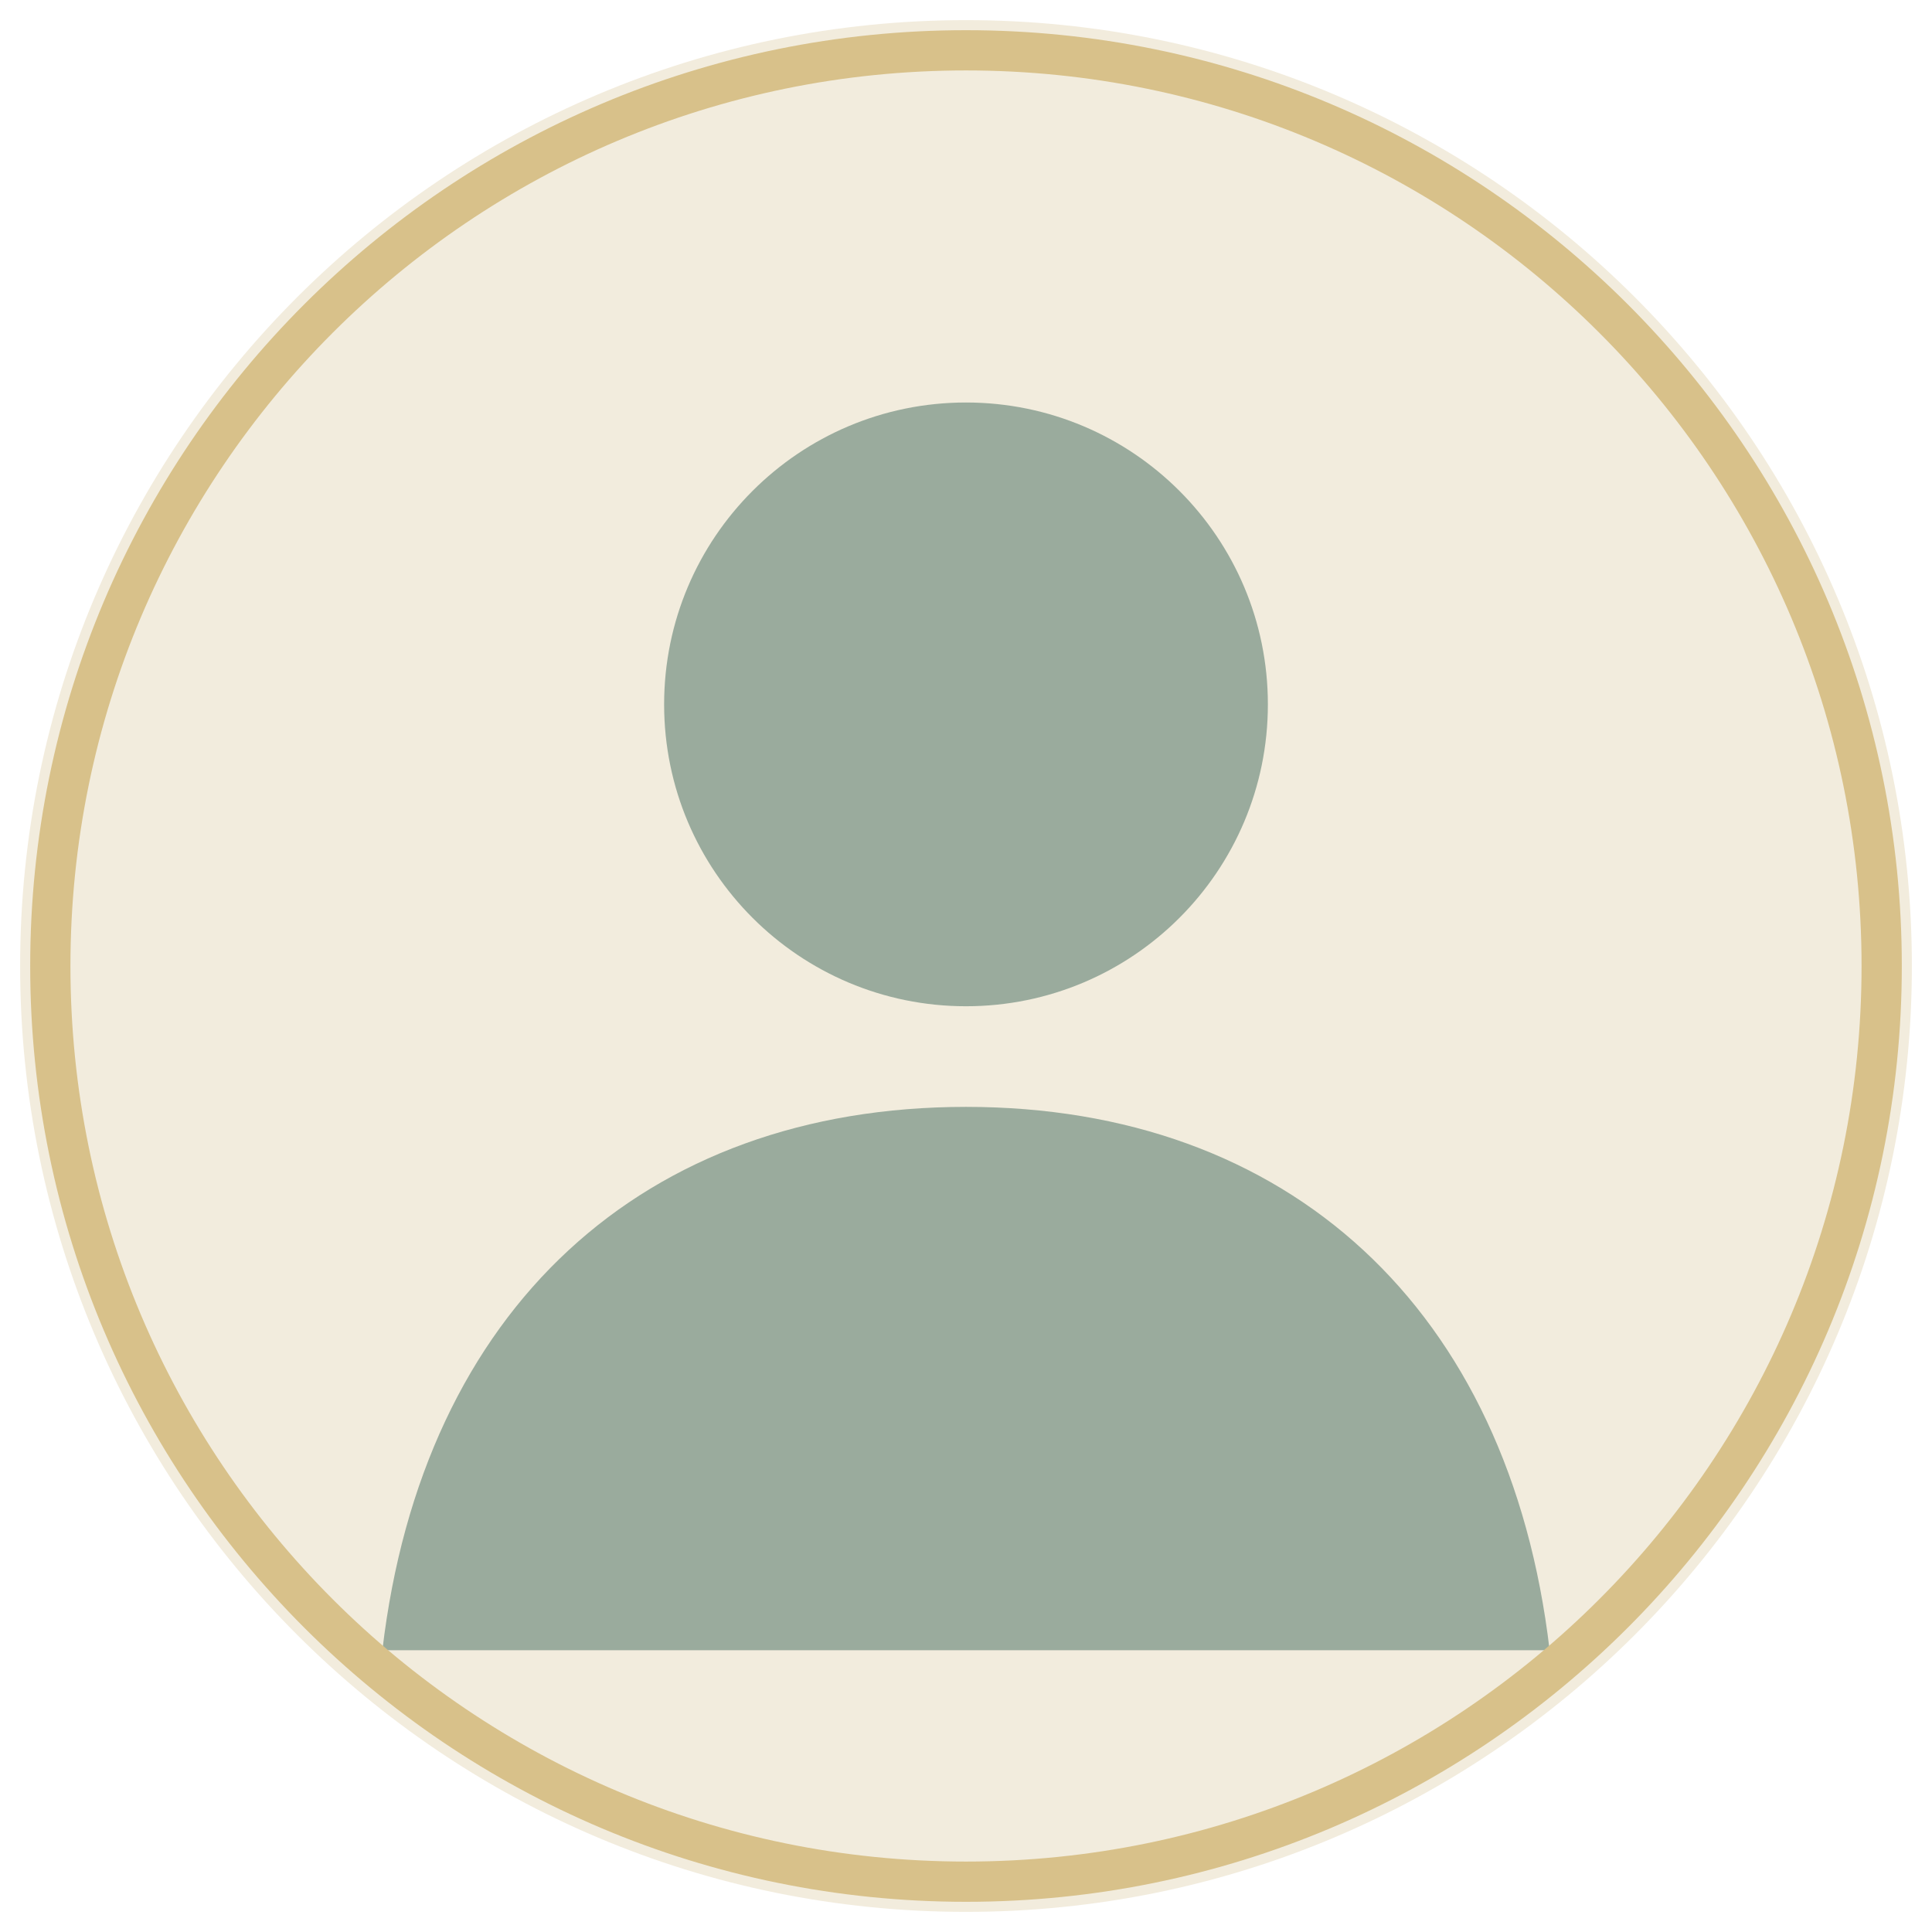
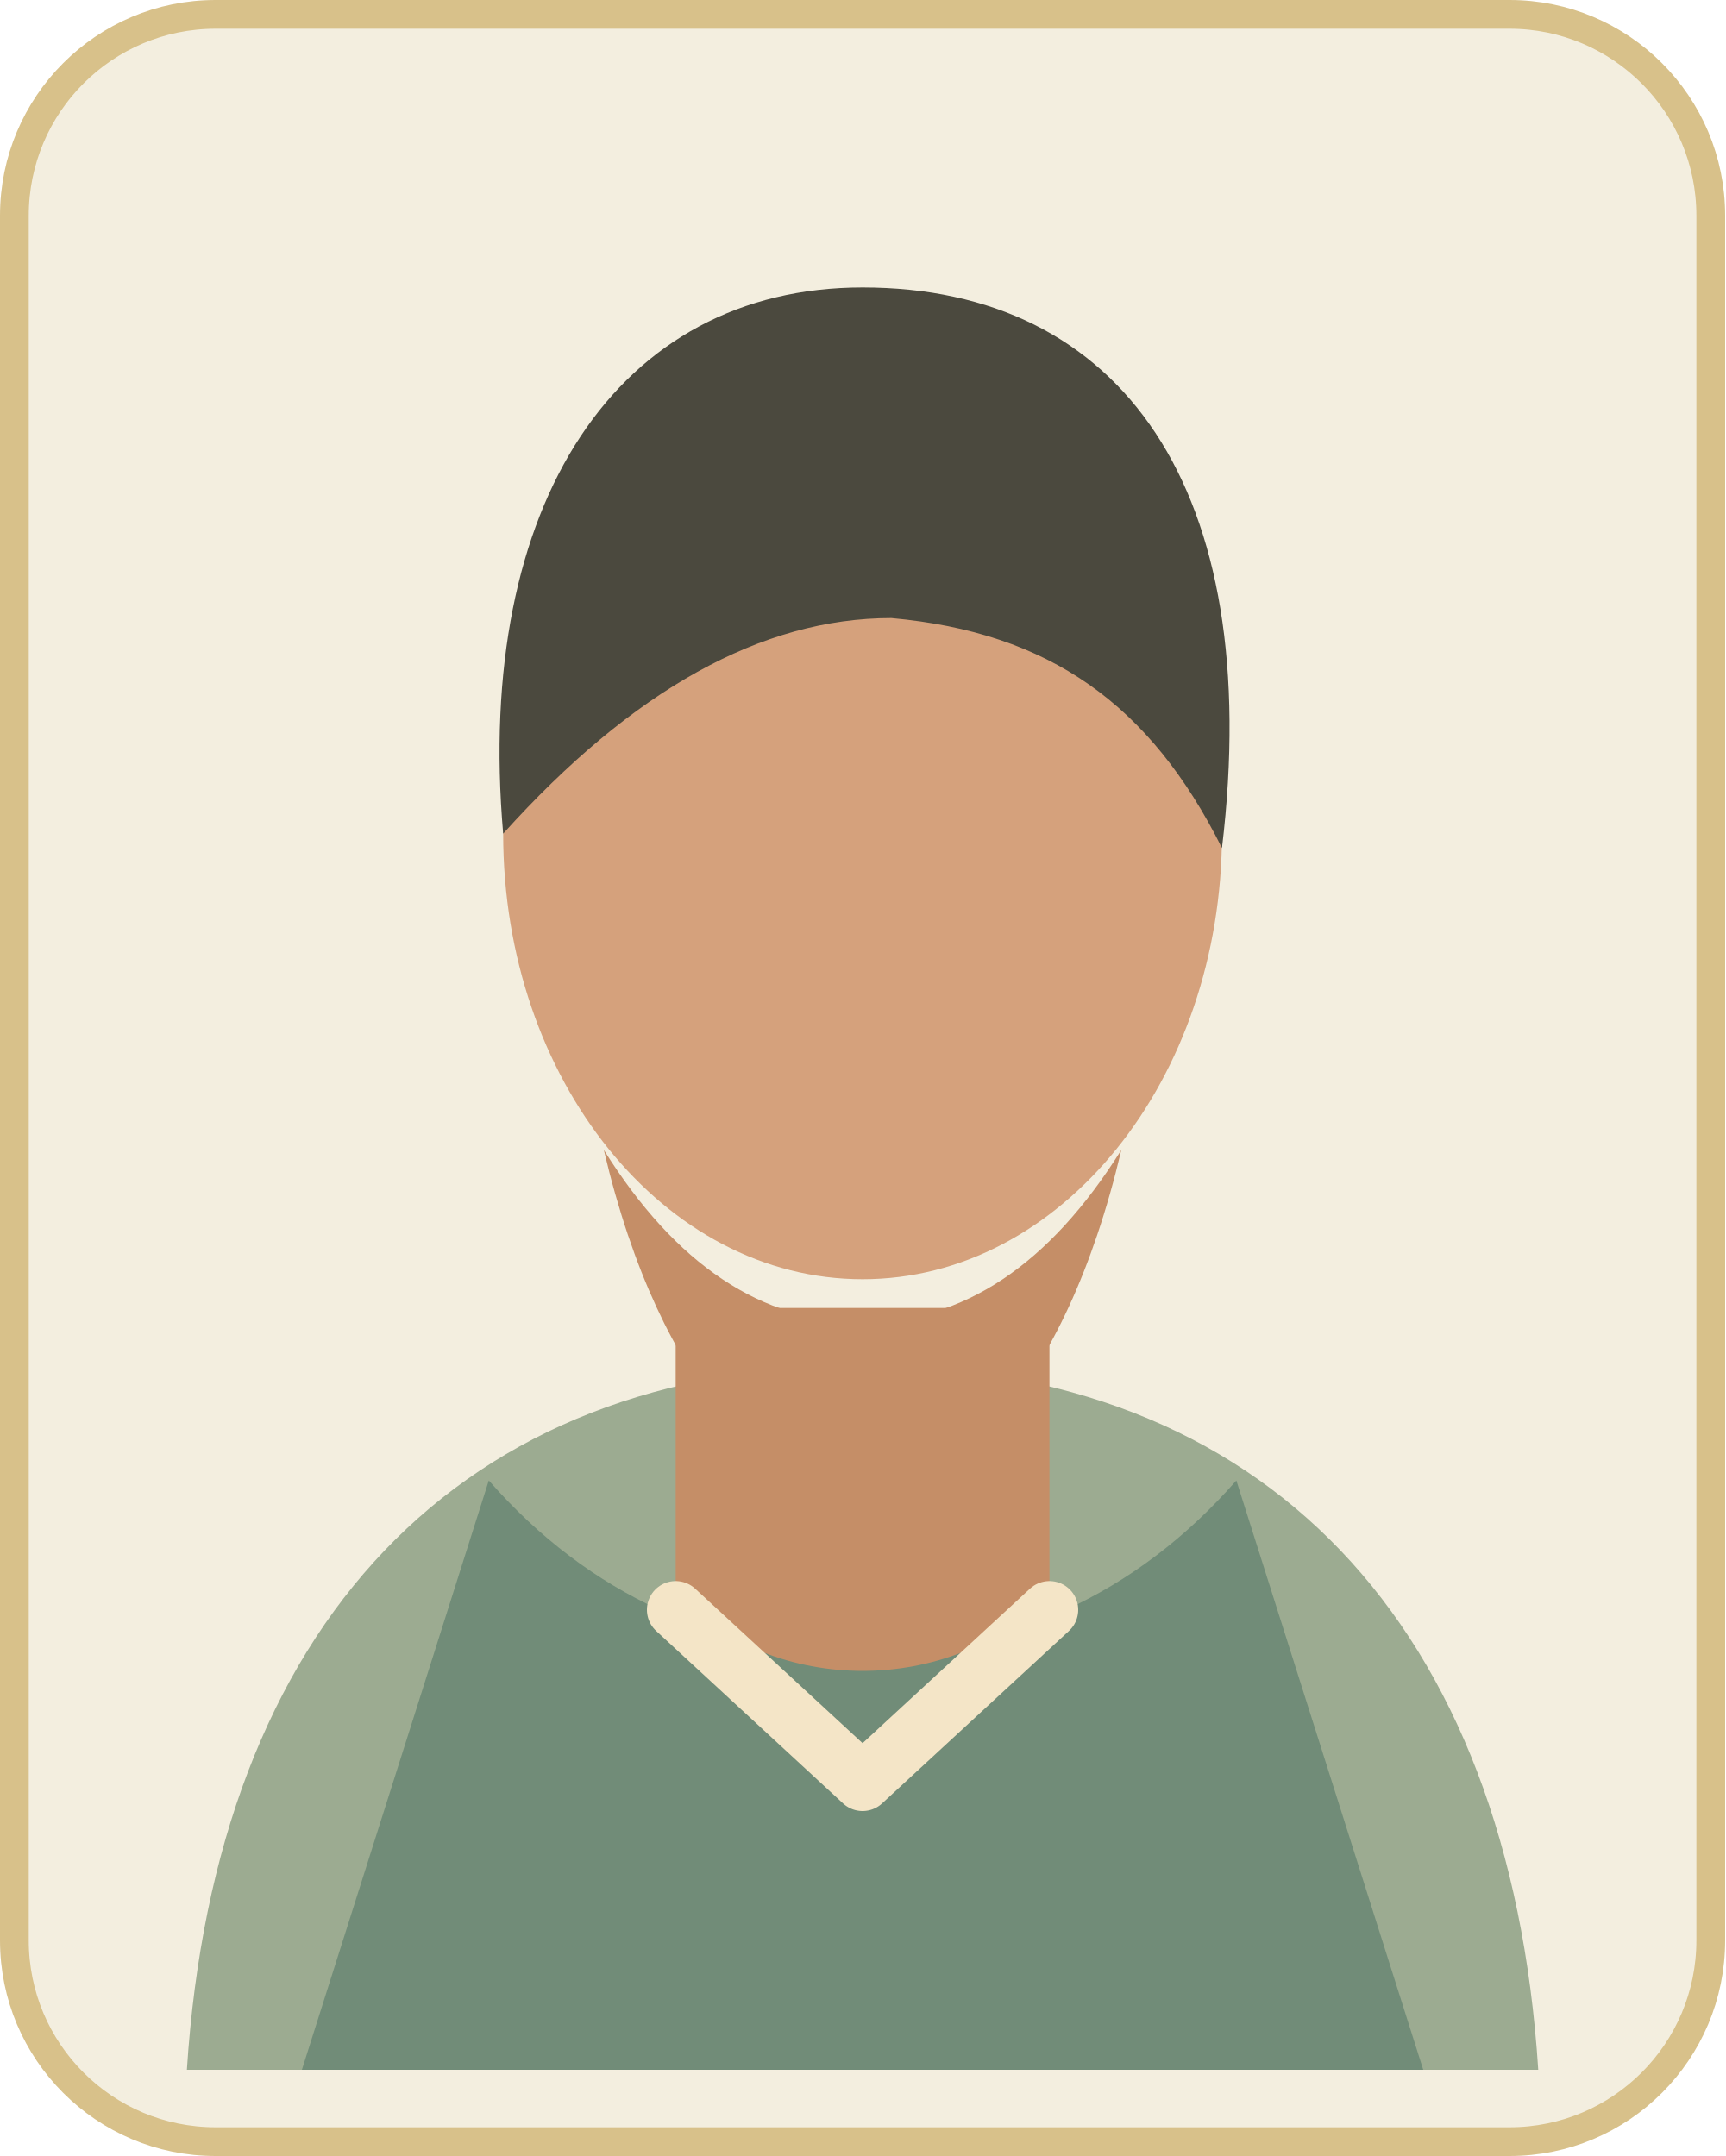
- <svg xmlns="http://www.w3.org/2000/svg" viewBox="0 0 96 96" role="img" aria-label="Slot foto anggota Pramuka">
-   <circle cx="48" cy="48" r="47" fill="#f2ecdd" />
-   <circle cx="48" cy="35" r="15" fill="#9aab9d" />
-   <path d="M19 82c2-17 13-27 29-27s27 10 29 27" fill="#9aab9d" />
-   <circle cx="48" cy="48" r="45.5" fill="none" stroke="#d8c18a" stroke-width="2" />
+ <svg xmlns="http://www.w3.org/2000/svg" viewBox="0 0 120 150" role="img" aria-label="Slot potret anggota Pramuka">
+   <rect x="1" y="1" width="118" height="148" rx="14" fill="#f3eedf" />
+   <path d="M13 144c2-31 19-49 47-49s45 18 47 49" fill="#9cab91" />
+   <path d="M34 103c7 8 16 12 26 12s19-4 26-12l13 41H21z" fill="#718c78" />
+   <path d="M47 91h26v20c-7 7-19 7-26 0z" fill="#c58e67" />
+   <ellipse cx="60" cy="58" rx="25" ry="31" fill="#d5a17c" />
+   <path d="M35 58c-2-23 8-38 25-38 18 0 28 14 25 39-5-10-12-15-23-16-9 0-18 5-27 15z" fill="#4b493e" />
+   <path d="M42 80c5 8 11 12 18 12s13-4 18-12c-4 17-12 24-18 24S46 97 42 80z" fill="#c58e67" />
+   <path d="M47 112l13 12 13-12" fill="none" stroke="#f4e5c7" stroke-width="4" stroke-linecap="round" stroke-linejoin="round" />
+   <rect x="1" y="1" width="118" height="148" rx="14" fill="none" stroke="#d8c18a" stroke-width="2" />
</svg>
